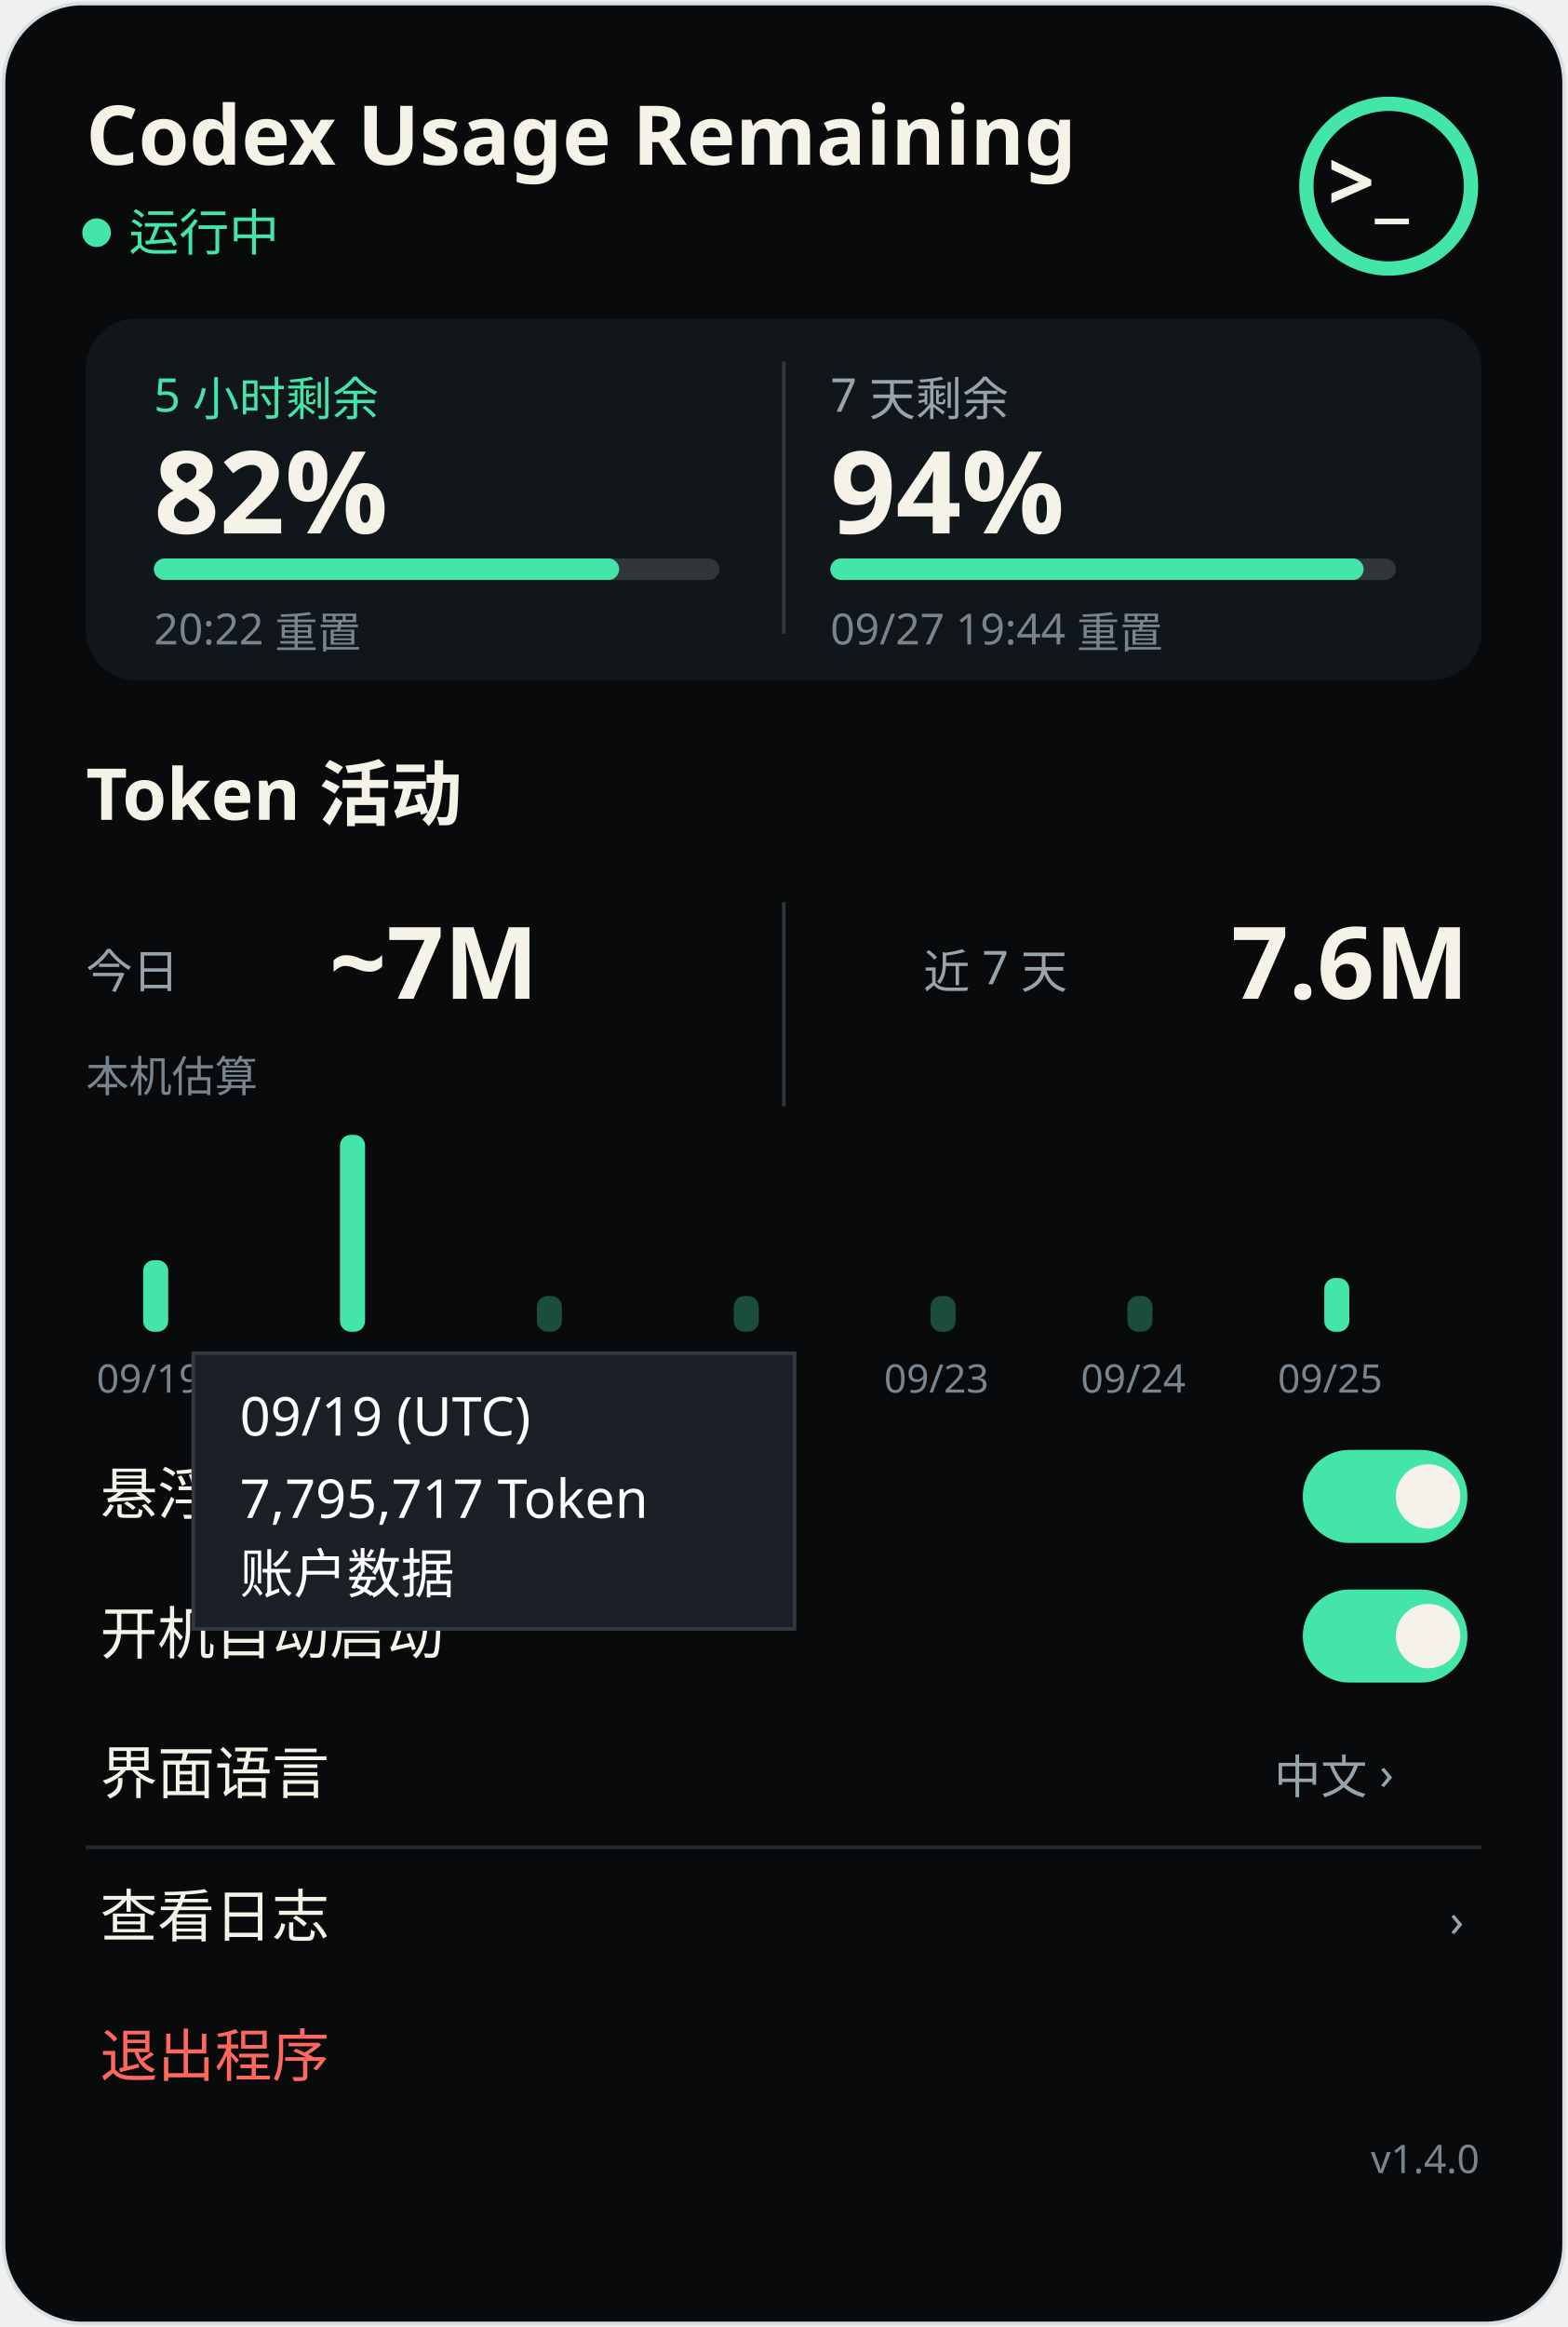
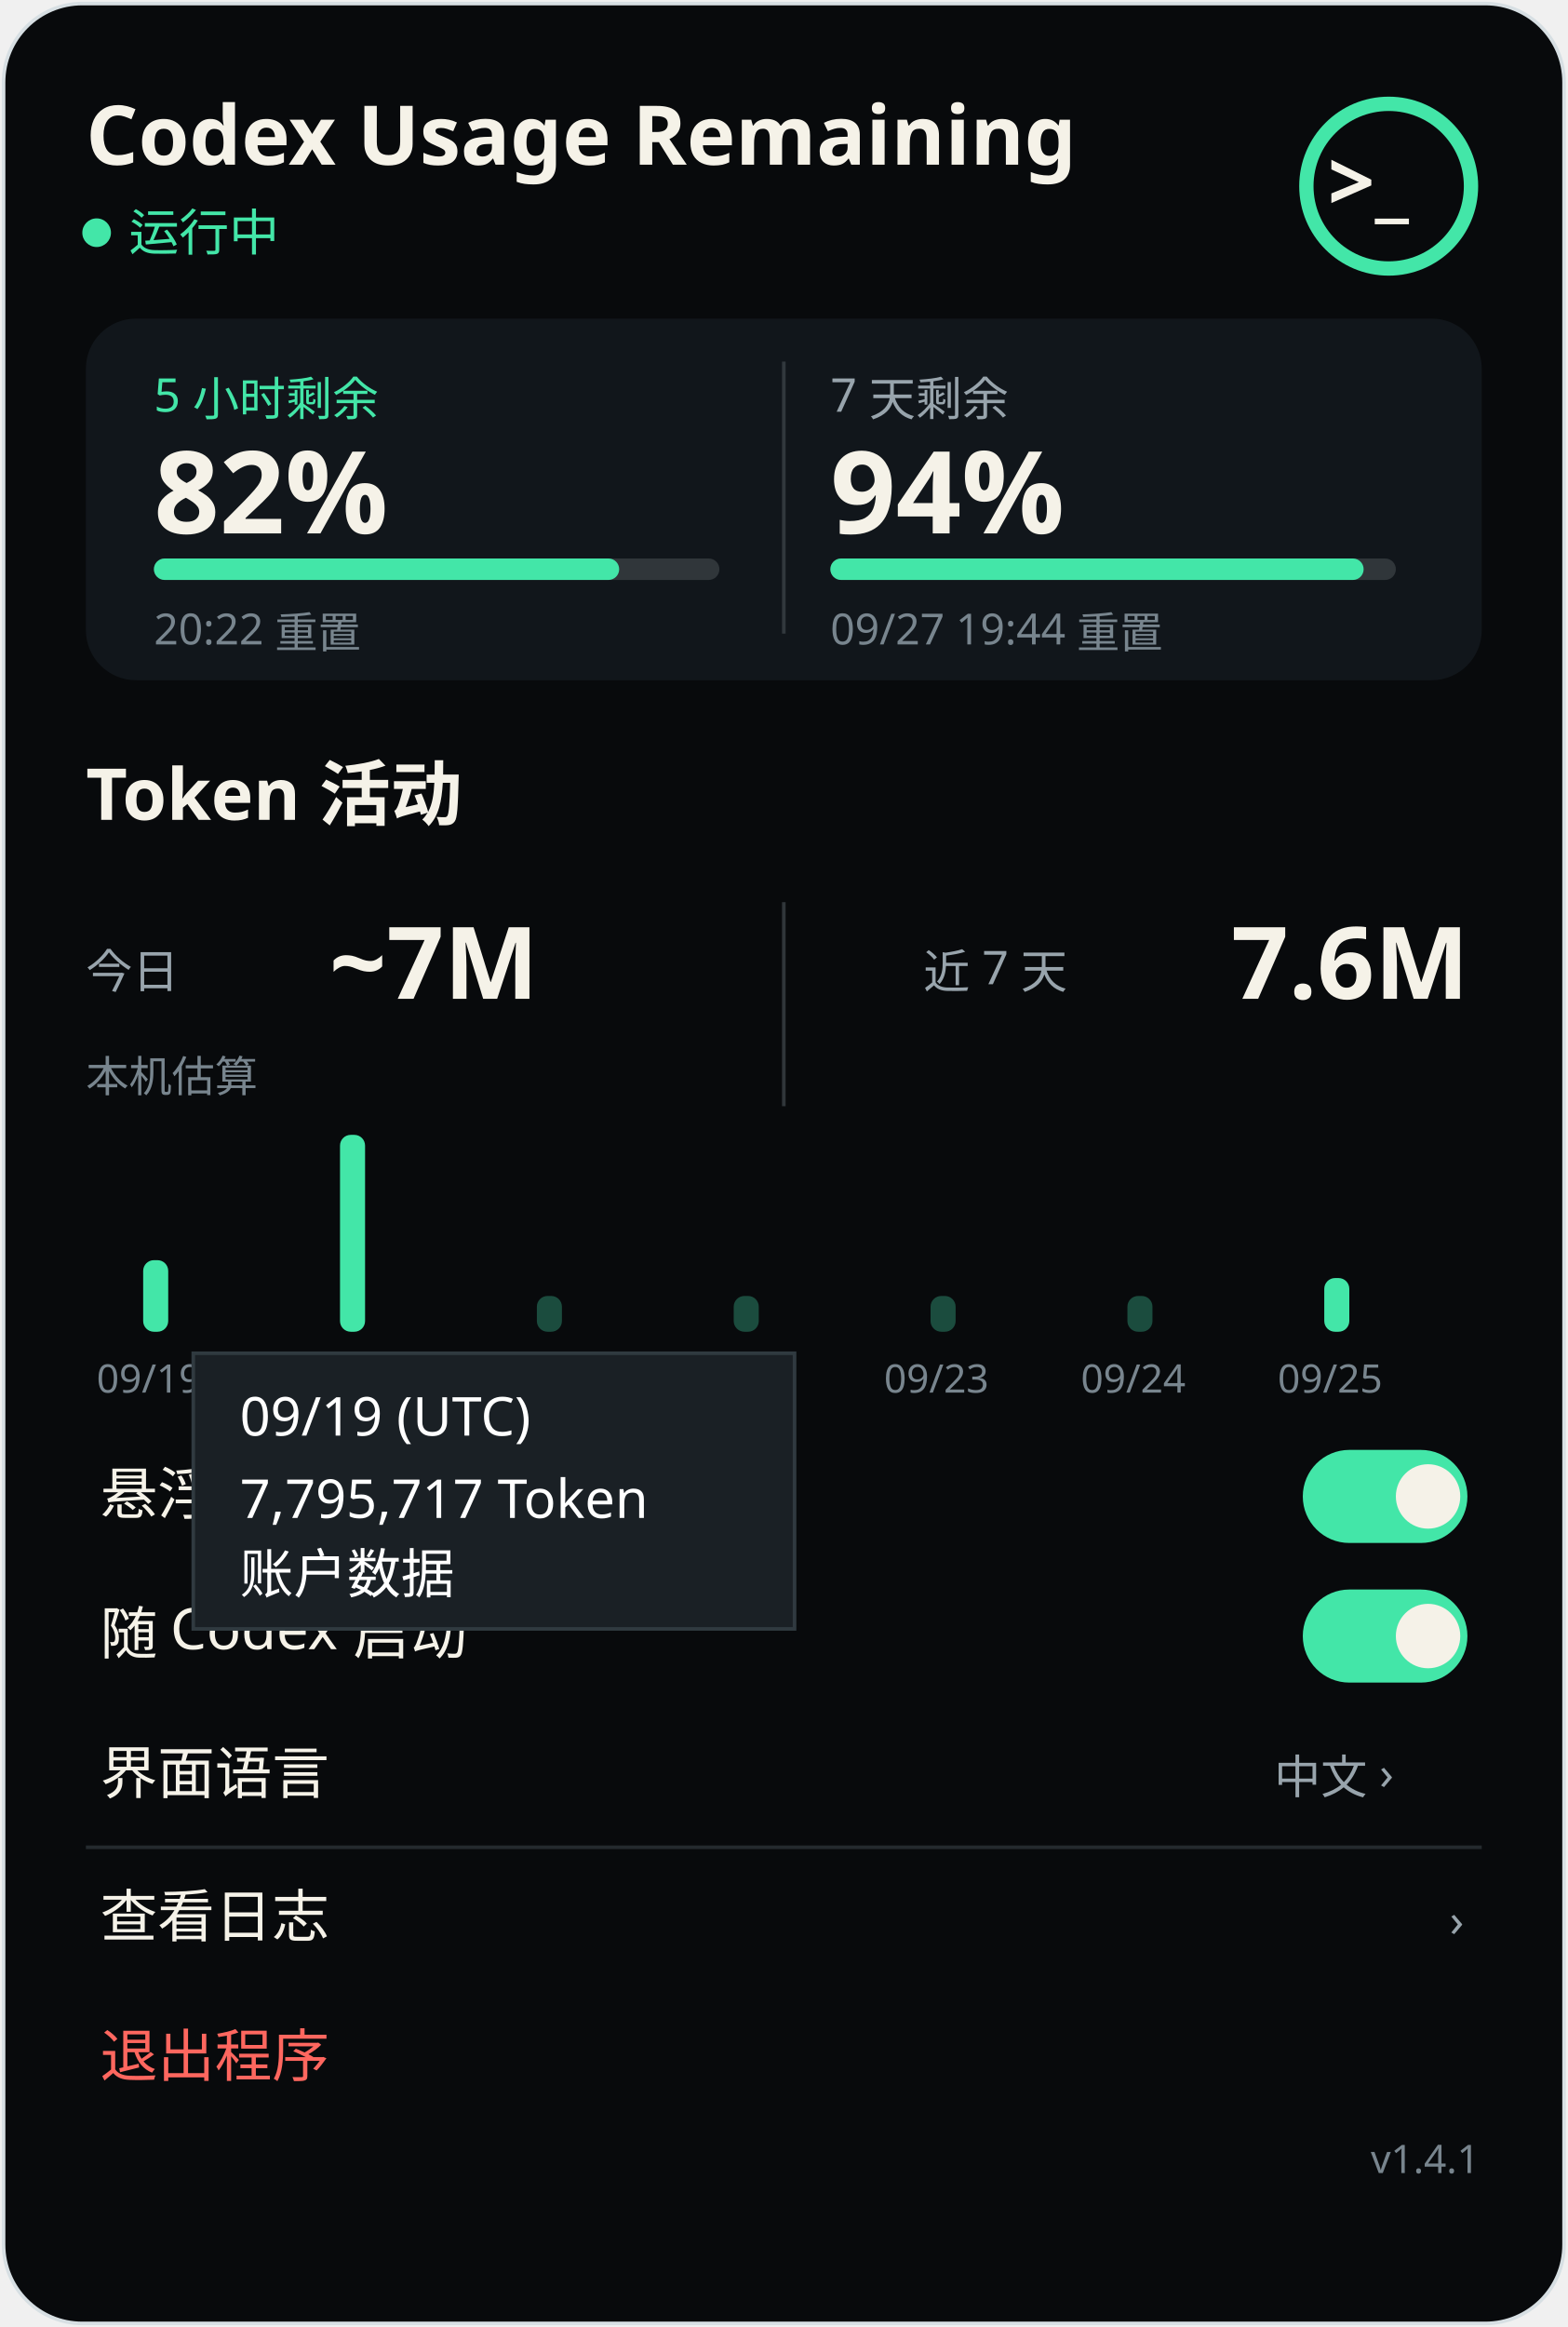
- <svg xmlns="http://www.w3.org/2000/svg" width="438" height="650" viewBox="0 0 438 650" role="img" aria-label="Codex Usage Remaining 1.4.0 zh tray panel preview">
+ <svg xmlns="http://www.w3.org/2000/svg" width="438" height="650" viewBox="0 0 438 650" role="img" aria-label="Codex Usage Remaining 1.4.1 zh tray panel preview">
  <style>
    text { font-family: 'Segoe UI', 'Microsoft YaHei UI', 'Microsoft YaHei', sans-serif; fill: #F5F2E8; }
    .title { font-size: 23px; font-weight: 700; }
    .status { font-size: 14px; fill: #43E6A8; }
    .label { font-size: 13px; fill: #98A4AC; }
    .active { font-size: 13px; fill: #43E6A8; }
    .percent { font-size: 32px; font-weight: 700; }
    .reset { font-size: 12px; fill: #78858E; }
    .section { font-size: 20px; font-weight: 700; }
    .metric { font-size: 28px; font-weight: 700; }
    .row { font-size: 16px; }
    .date { font-size: 11px; fill: #78858E; }
    .tip { font-size: 15px; fill: #FFFFFF; }
  </style>
  <rect x="1" y="1" width="436" height="648" rx="22" fill="#080A0C" stroke="#D7DFE3" />
  <text x="24" y="46" class="title">Codex Usage Remaining</text>
  <circle cx="27" cy="65" r="4" fill="#43E6A8" />
  <text x="36" y="70" class="status">运行中</text>
  <circle cx="388" cy="52" r="25" fill="#43E6A8" />
  <circle cx="388" cy="52" r="21" fill="#080A0C" />
  <text x="371" y="59" font-size="23" font-weight="700" fill="#FFFFFF">&gt;_</text>
  <rect x="24" y="89" width="390" height="101" rx="14" fill="#11161B" />
  <line x1="219" y1="101" x2="219" y2="177" stroke="#31383D" />
  <text x="43" y="115" class="active">5 小时剩余</text>
  <text x="232" y="115" class="label">7 天剩余</text>
  <text x="43" y="149" class="percent">82%</text>
  <text x="232" y="149" class="percent">94%</text>
  <rect x="43" y="156" width="158" height="6" rx="3" fill="#30363A" />
  <rect x="43" y="156" width="130" height="6" rx="3" fill="#43E6A8" />
  <rect x="232" y="156" width="158" height="6" rx="3" fill="#30363A" />
  <rect x="232" y="156" width="149" height="6" rx="3" fill="#43E6A8" />
  <text x="43" y="180" class="reset">20:22 重置</text>
  <text x="232" y="180" class="reset">09/27 19:44 重置</text>
  <text x="24" y="229" class="section">Token 活动</text>
  <text x="24" y="276" class="label">今日</text>
  <text x="92" y="279" class="metric">~7M</text>
  <line x1="219" y1="252" x2="219" y2="309" stroke="#30363A" />
  <text x="258" y="276" class="label">近 7 天</text>
  <text x="344" y="279" class="metric">7.6M</text>
  <text x="24" y="305" class="reset">本机估算</text>
  <rect x="40" y="352" width="7" height="20" rx="3" fill="#43E6A8" />
  <rect x="95" y="317" width="7" height="55" rx="3" fill="#43E6A8" />
  <rect x="150" y="362" width="7" height="10" rx="3" fill="#1B4C3E" />
  <rect x="205" y="362" width="7" height="10" rx="3" fill="#1B4C3E" />
  <rect x="260" y="362" width="7" height="10" rx="3" fill="#1B4C3E" />
  <rect x="315" y="362" width="7" height="10" rx="3" fill="#1B4C3E" />
  <rect x="370" y="357" width="7" height="15" rx="3" fill="#43E6A8" />
  <text x="27" y="389" class="date">09/19</text>
  <text x="82" y="389" class="date">09/20</text>
  <text x="137" y="389" class="date">09/21</text>
  <text x="192" y="389" class="date">09/22</text>
  <text x="247" y="389" class="date">09/23</text>
  <text x="302" y="389" class="date">09/24</text>
  <text x="357" y="389" class="date">09/25</text>
  <text x="28" y="423" class="row">悬浮窗</text>
  <rect x="364" y="405" width="46" height="26" rx="13" fill="#43E6A8" />
  <circle cx="399" cy="418" r="9" fill="#F5F2E8" />
-   <text x="28" y="462" class="row">开机自动启动</text>
+   <text x="28" y="462" class="row">随 Codex 启动</text>
  <rect x="364" y="444" width="46" height="26" rx="13" fill="#43E6A8" />
  <circle cx="399" cy="457" r="9" fill="#F5F2E8" />
  <text x="28" y="501" class="row">界面语言</text>
  <text x="356" y="501" class="label">中文 ›</text>
  <line x1="24" y1="516" x2="414" y2="516" stroke="#242A2E" />
  <text x="28" y="541" class="row">查看日志</text>
  <text x="405" y="541" class="label">›</text>
  <text x="28" y="580" class="row" style="fill:#FF675F">退出程序</text>
-   <text x="383" y="607" class="date">v1.4.0</text>
+   <text x="383" y="607" class="date">v1.4.1</text>
  <rect x="54" y="378" width="168" height="77" fill="#1A2025" stroke="#303A40" stroke-width="1" />
  <text x="67" y="401" class="tip">09/19 (UTC)</text>
  <text x="67" y="424" class="tip">7,795,717 Token</text>
  <text x="67" y="445" class="tip">账户数据</text>
</svg>
